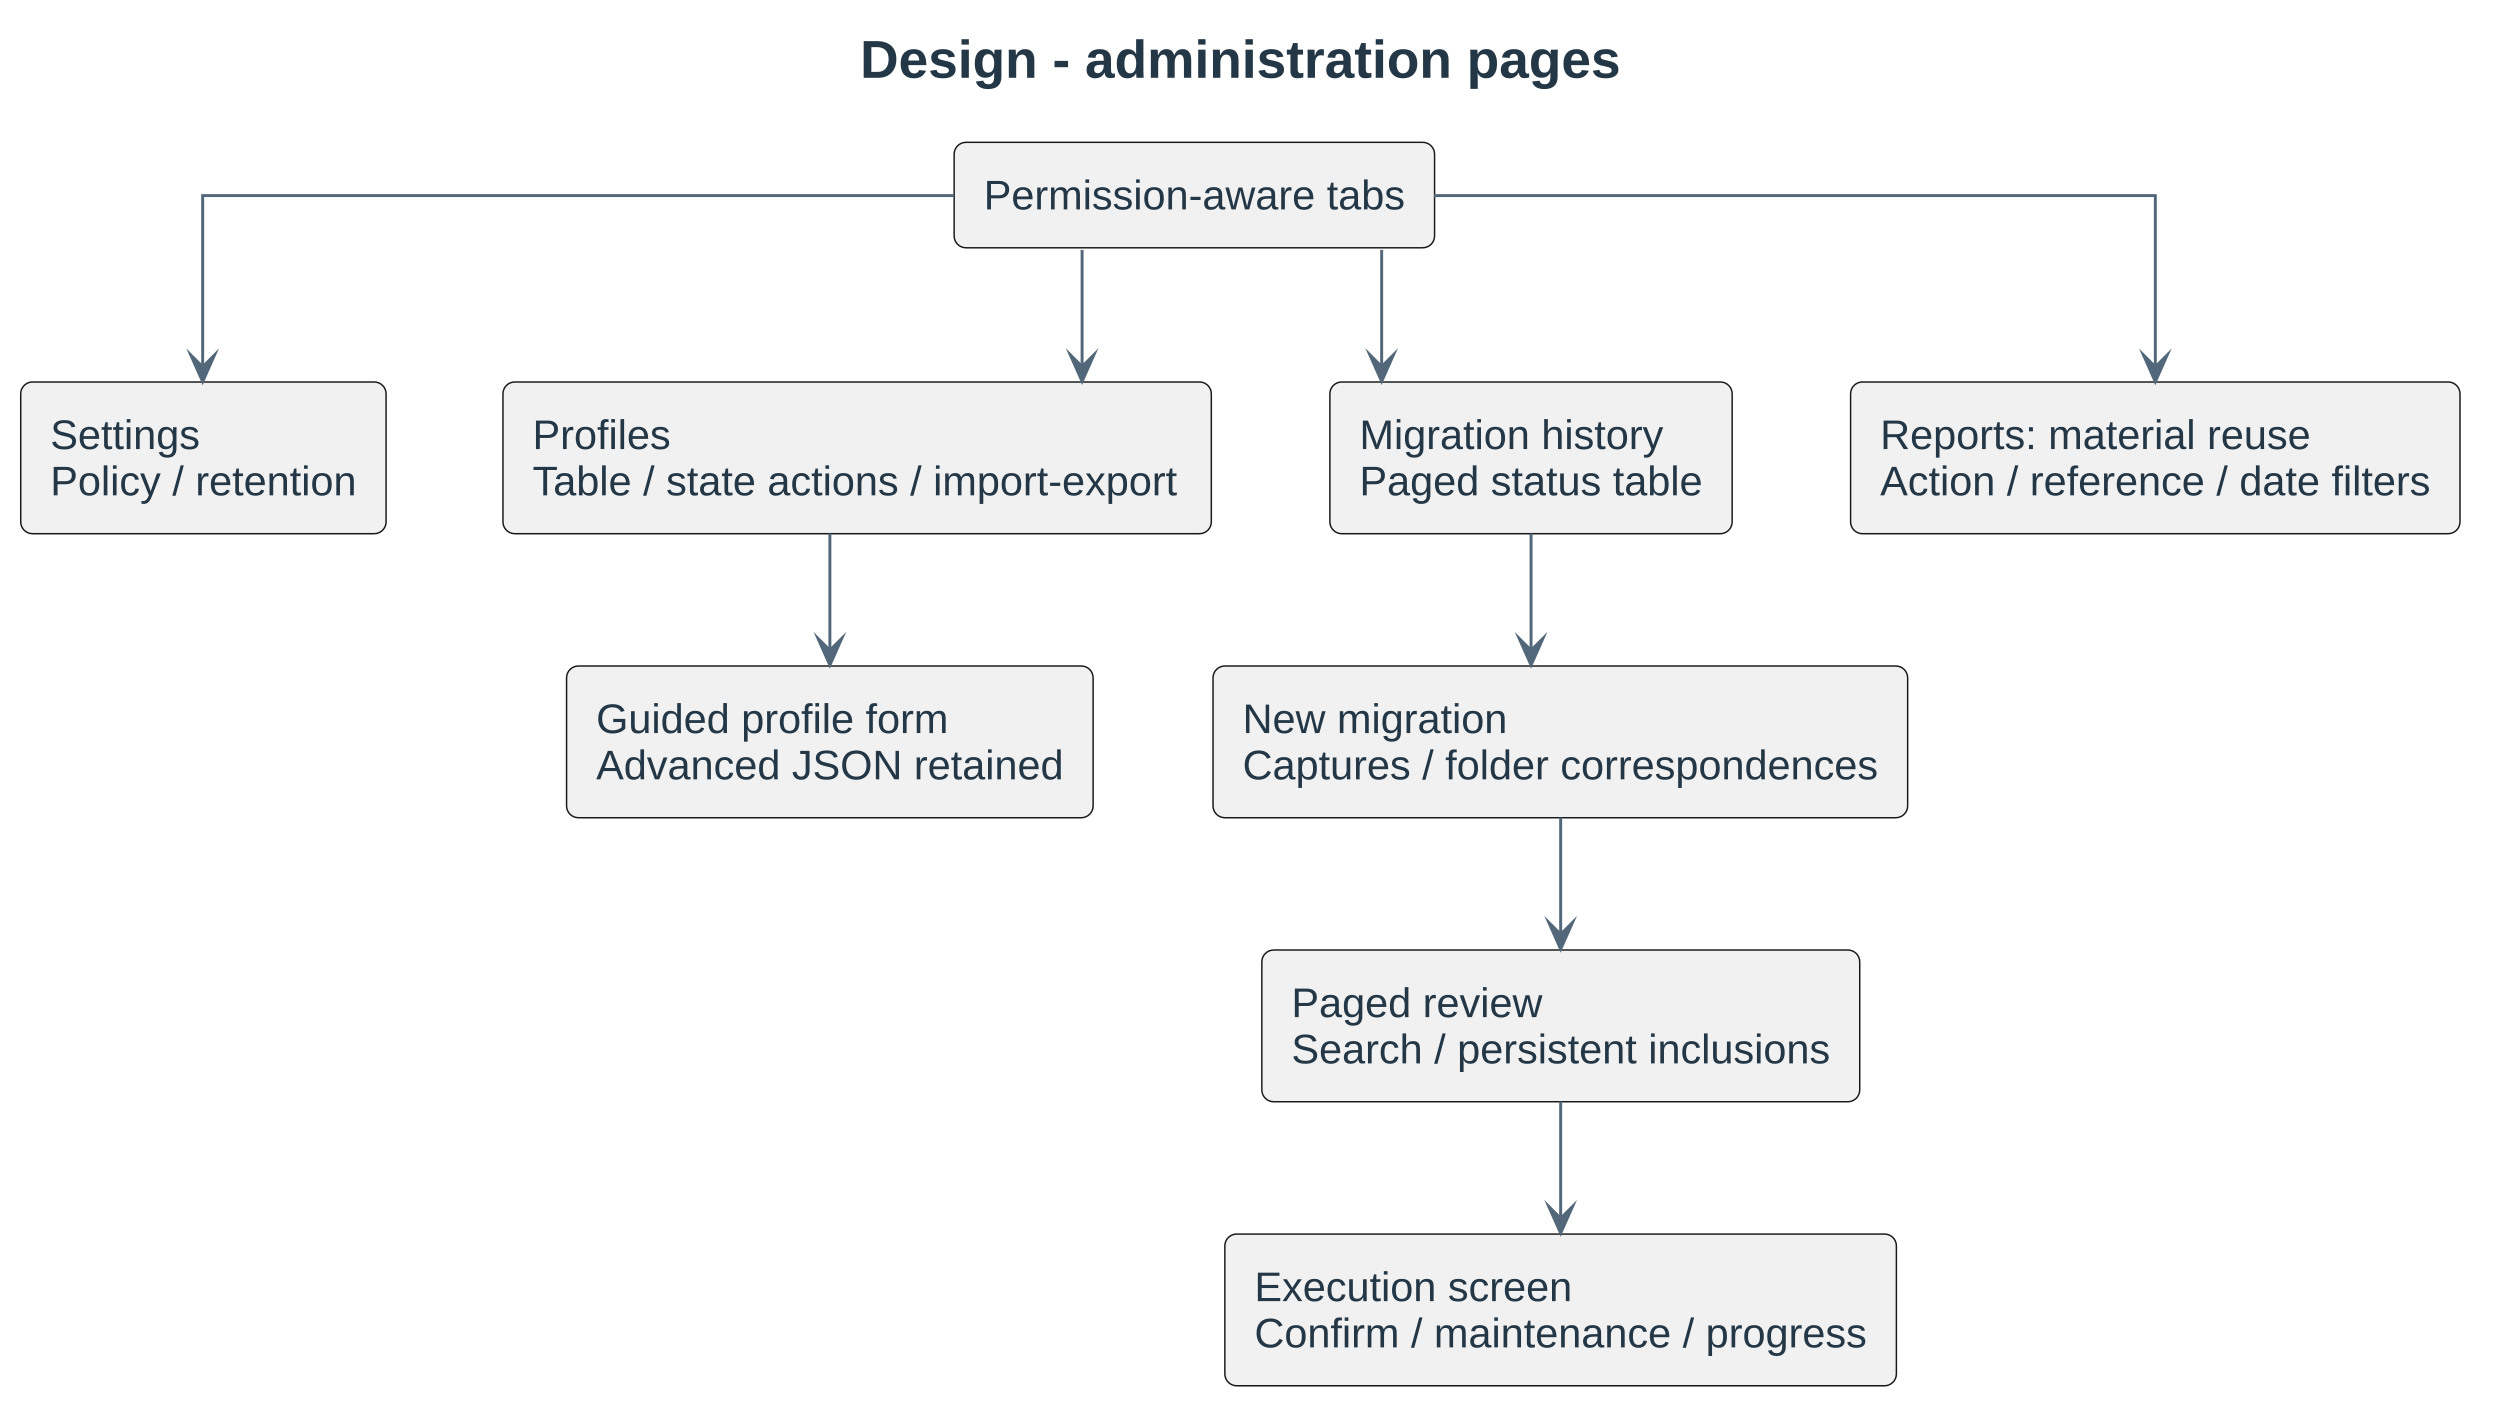
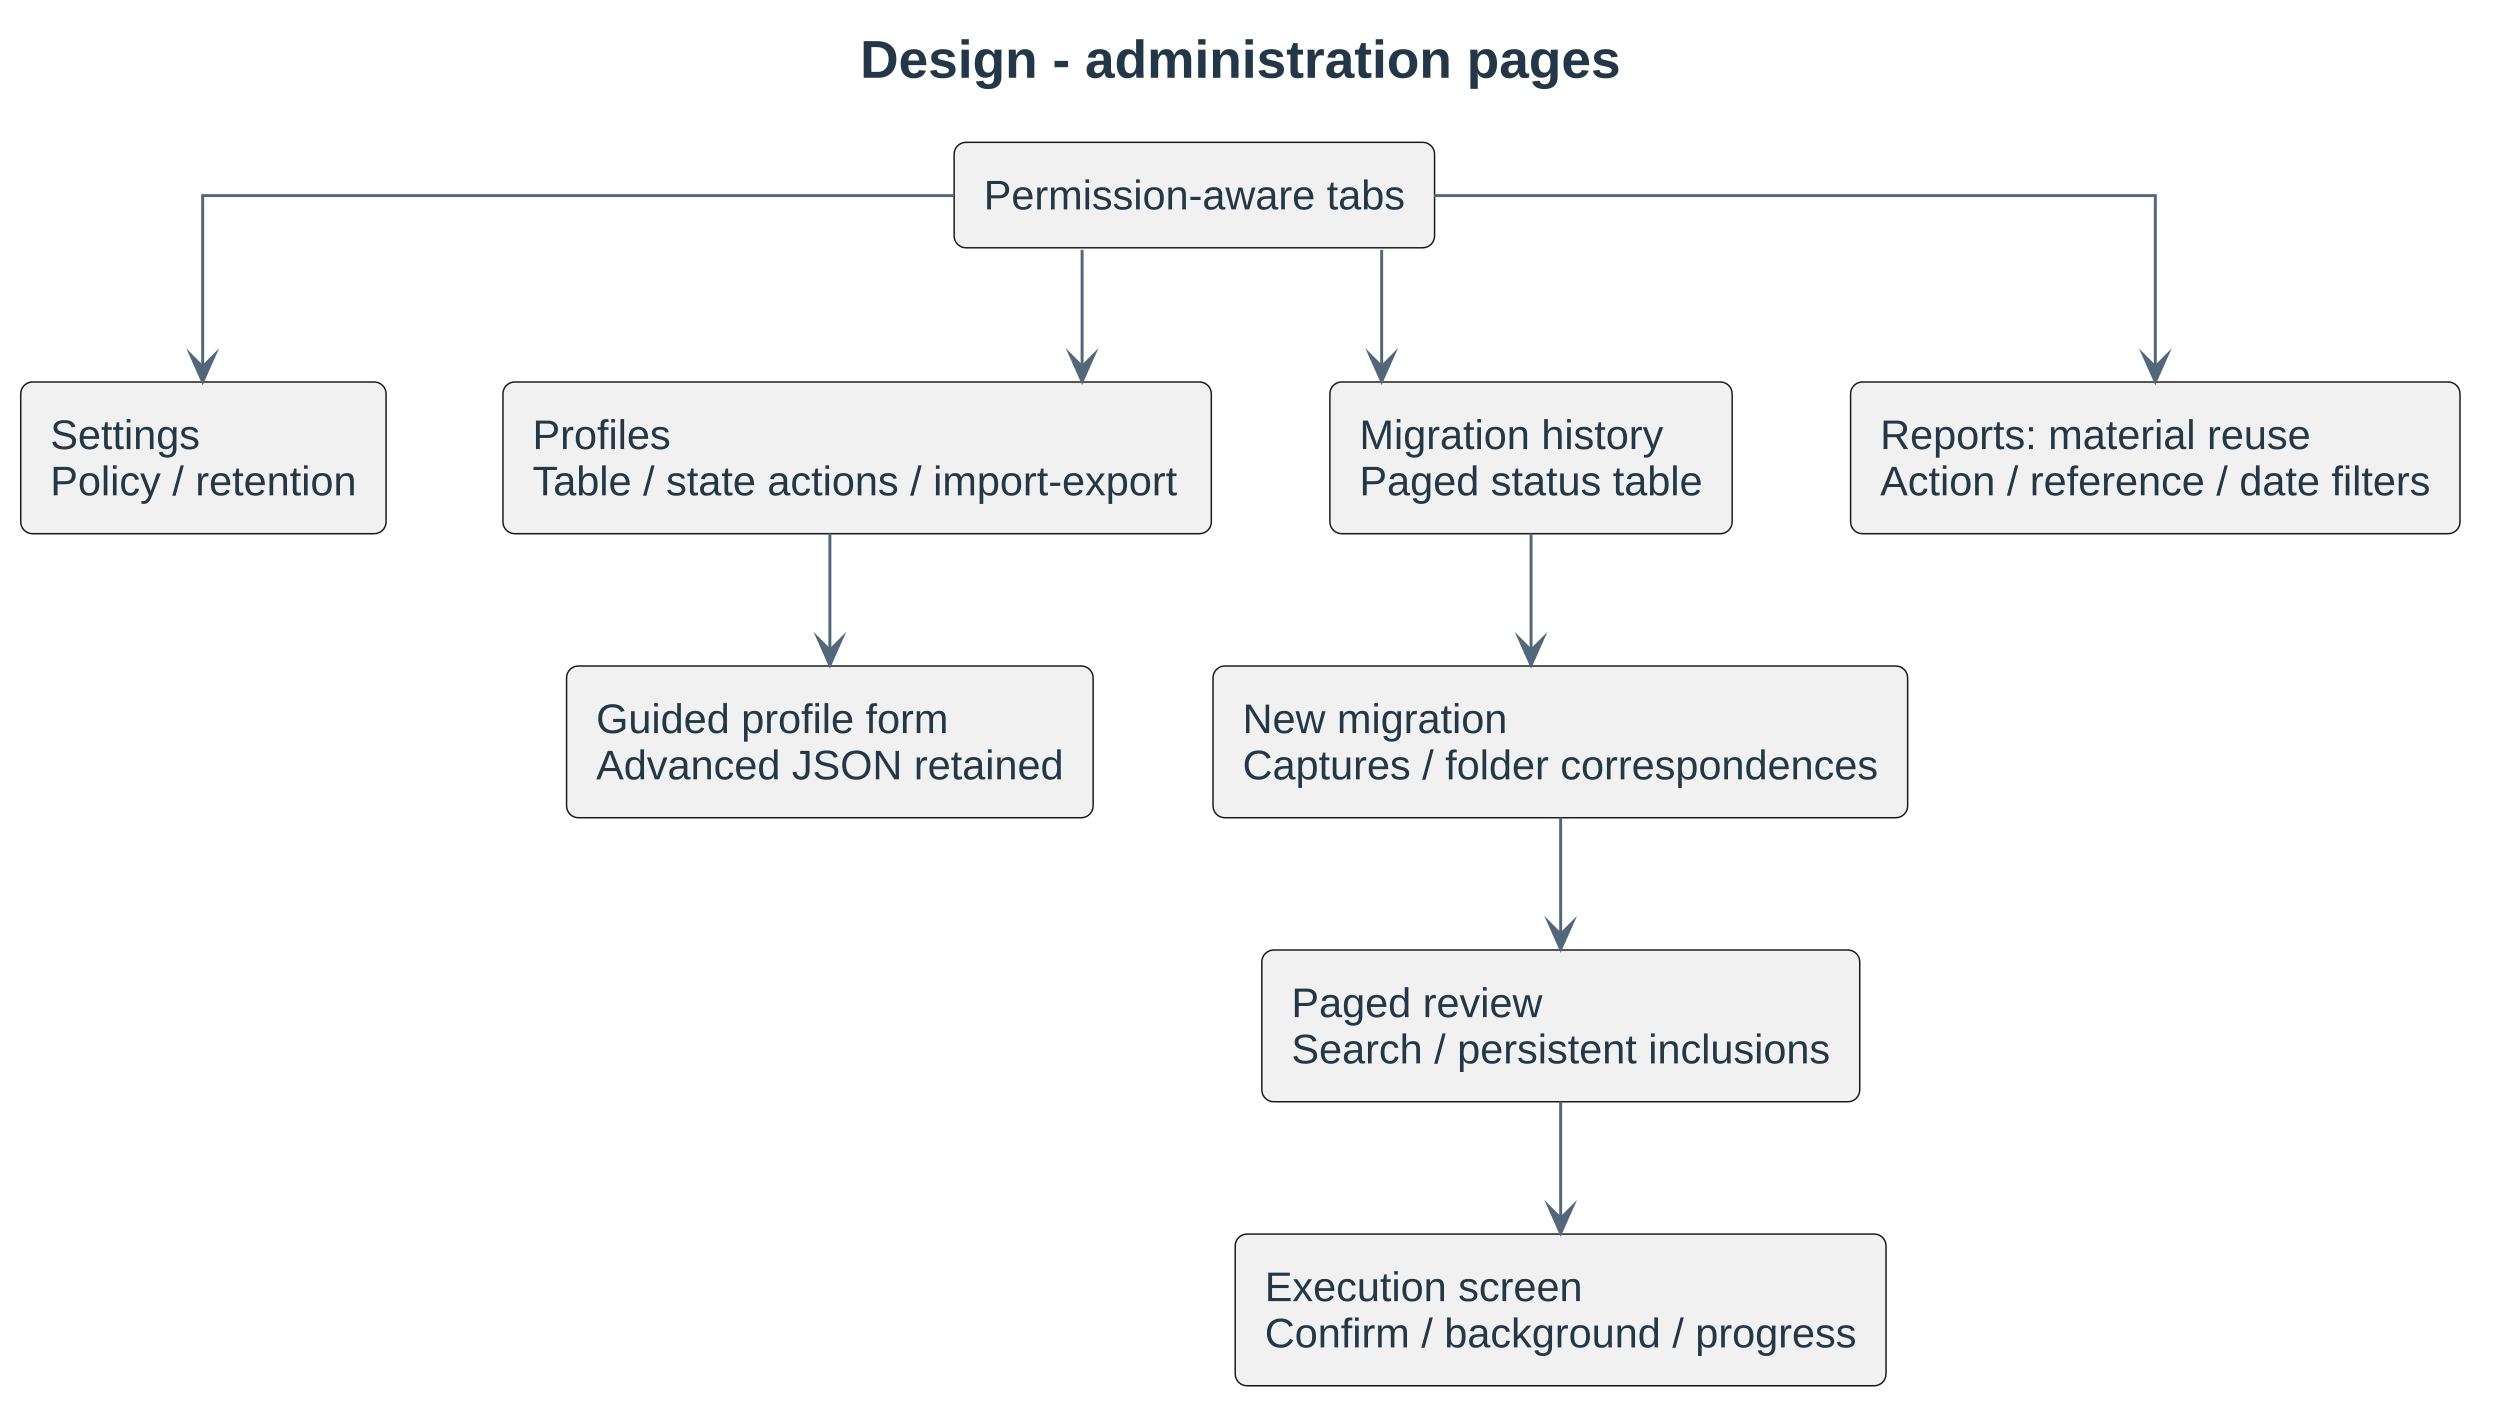
<svg xmlns="http://www.w3.org/2000/svg" version="1.1" data-diagram-type="DESCRIPTION" style="width:845px;height:482px;background:#FFFFFF;" width="845px" height="482px" viewBox="0 0 845 482" zoomAndPan="magnify" preserveAspectRatio="none" contentStyleType="text/css">
  <defs />
  <g font-family="sans-serif" lengthAdjust="spacing">
    <g class="title" data-source-line="2">
      <text x="290.717" y="26.295" fill="#243746" font-size="18" textLength="257.045" font-weight="700" font-family="Arial">Design - administration pages</text>
    </g>
    <g class="entity" data-qualified-name="Tabs" id="ent0001" data-source-line="4">
      <rect x="322.5" y="48.109" width="162.386" height="35.641" fill="#F1F1F1" style="stroke:#181818;stroke-width:0.5;" rx="4" ry="4" />
      <text x="332.5" y="70.783" fill="#243746" font-size="14" textLength="142.386" font-family="Arial">Permission-aware tabs</text>
    </g>
    <g class="entity" data-qualified-name="Settings" id="ent0002" data-source-line="5">
      <rect x="7" y="129.109" width="123.496" height="51.281" fill="#F1F1F1" style="stroke:#181818;stroke-width:0.5;" rx="4" ry="4" />
      <text x="17" y="151.783" fill="#243746" font-size="14" textLength="50.586" font-family="Arial">Settings</text>
      <text x="17" y="167.424" fill="#243746" font-size="14" textLength="103.496" font-family="Arial">Policy / retention</text>
    </g>
    <g class="entity" data-qualified-name="Profiles" id="ent0003" data-source-line="6">
      <rect x="170" y="129.109" width="239.427" height="51.281" fill="#F1F1F1" style="stroke:#181818;stroke-width:0.5;" rx="4" ry="4" />
      <text x="180" y="151.783" fill="#243746" font-size="14" textLength="46.683" font-family="Arial">Profiles</text>
      <text x="180" y="167.424" fill="#243746" font-size="14" textLength="219.427" font-family="Arial">Table / state actions / import-export</text>
    </g>
    <g class="entity" data-qualified-name="Migration" id="ent0004" data-source-line="7">
      <rect x="449.5" y="129.109" width="135.972" height="51.281" fill="#F1F1F1" style="stroke:#181818;stroke-width:0.5;" rx="4" ry="4" />
      <text x="459.5" y="151.783" fill="#243746" font-size="14" textLength="102.703" font-family="Arial">Migration history</text>
      <text x="459.5" y="167.424" fill="#243746" font-size="14" textLength="115.972" font-family="Arial">Paged status table</text>
    </g>
    <g class="entity" data-qualified-name="Log" id="ent0005" data-source-line="8">
      <rect x="625.5" y="129.109" width="205.979" height="51.281" fill="#F1F1F1" style="stroke:#181818;stroke-width:0.5;" rx="4" ry="4" />
      <text x="635.5" y="151.783" fill="#243746" font-size="14" textLength="145.503" font-family="Arial">Reports: material reuse</text>
      <text x="635.5" y="167.424" fill="#243746" font-size="14" textLength="185.979" font-family="Arial">Action / reference / date filters</text>
    </g>
    <g class="entity" data-qualified-name="Editor" id="ent0006" data-source-line="9">
      <rect x="191.5" y="225.109" width="177.979" height="51.281" fill="#F1F1F1" style="stroke:#181818;stroke-width:0.5;" rx="4" ry="4" />
      <text x="201.5" y="247.783" fill="#243746" font-size="14" textLength="119.055" font-family="Arial">Guided profile form</text>
      <text x="201.5" y="263.424" fill="#243746" font-size="14" textLength="157.979" font-family="Arial">Advanced JSON retained</text>
    </g>
    <g class="entity" data-qualified-name="Review" id="ent0007" data-source-line="10">
      <rect x="426.5" y="321.109" width="202.089" height="51.281" fill="#F1F1F1" style="stroke:#181818;stroke-width:0.5;" rx="4" ry="4" />
      <text x="436.5" y="343.783" fill="#243746" font-size="14" textLength="84.827" font-family="Arial">Paged review</text>
      <text x="436.5" y="359.424" fill="#243746" font-size="14" textLength="182.089" font-family="Arial">Search / persistent inclusions</text>
    </g>
    <g class="entity" data-qualified-name="Execute" id="ent0008" data-source-line="11">
-       <rect x="414" y="417.109" width="226.979" height="51.281" fill="#F1F1F1" style="stroke:#181818;stroke-width:0.5;" rx="4" ry="4" />
-       <text x="424" y="439.783" fill="#243746" font-size="14" textLength="107.393" font-family="Arial">Execution screen</text>
-       <text x="424" y="455.424" fill="#243746" font-size="14" textLength="206.979" font-family="Arial">Confirm / maintenance / progress</text>
+       <rect x="417.5" y="417.109" width="219.979" height="51.281" fill="#F1F1F1" style="stroke:#181818;stroke-width:0.5;" rx="4" ry="4" />
+       <text x="427.5" y="439.783" fill="#243746" font-size="14" textLength="107.393" font-family="Arial">Execution screen</text>
+       <text x="427.5" y="455.424" fill="#243746" font-size="14" textLength="199.979" font-family="Arial">Confirm / background / progress</text>
    </g>
    <g class="entity" data-qualified-name="Wizard" id="ent0014" data-source-line="17">
      <rect x="410" y="225.109" width="234.785" height="51.281" fill="#F1F1F1" style="stroke:#181818;stroke-width:0.5;" rx="4" ry="4" />
      <text x="420" y="247.783" fill="#243746" font-size="14" textLength="89.476" font-family="Arial">New migration</text>
      <text x="420" y="263.424" fill="#243746" font-size="14" textLength="214.785" font-family="Arial">Captures / folder correspondences</text>
    </g>
    <g class="link" data-entity-1="ent0001" data-entity-2="ent0002" id="lnk9" data-source-line="12" data-link-type="dependency">
      <path d="M322.41,66.109 C223.26,66.109 68.5,66.109 68.5,66.109 C68.5,66.109 68.5,97.869 68.5,124.009" style="stroke:#526779;stroke-width:1;" fill="none" id="Tabs-to-Settings" />
      <polygon points="68.5,129.009,72.5,120.009,68.5,124.009,64.5,120.009,68.5,129.009" fill="#526779" style="stroke:#526779;stroke-width:1;stroke-linejoin:miter;stroke-miterlimit:10;" />
    </g>
    <g class="link" data-entity-1="ent0001" data-entity-2="ent0003" id="lnk10" data-source-line="13" data-link-type="dependency">
      <path d="M365.75,84.449 C365.75,97.309 365.75,109.679 365.75,123.909" style="stroke:#526779;stroke-width:1;" fill="none" id="Tabs-to-Profiles" />
      <polygon points="365.75,128.909,369.75,119.909,365.75,123.909,361.75,119.909,365.75,128.909" fill="#526779" style="stroke:#526779;stroke-width:1;stroke-linejoin:miter;stroke-miterlimit:10;" />
    </g>
    <g class="link" data-entity-1="ent0001" data-entity-2="ent0004" id="lnk11" data-source-line="14" data-link-type="dependency">
      <path d="M467,84.449 C467,97.309 467,109.679 467,123.909" style="stroke:#526779;stroke-width:1;" fill="none" id="Tabs-to-Migration" />
      <polygon points="467,128.909,471,119.909,467,123.909,463,119.909,467,128.909" fill="#526779" style="stroke:#526779;stroke-width:1;stroke-linejoin:miter;stroke-miterlimit:10;" />
    </g>
    <g class="link" data-entity-1="ent0001" data-entity-2="ent0005" id="lnk12" data-source-line="15" data-link-type="dependency">
      <path d="M484.67,66.109 C580.94,66.109 728.5,66.109 728.5,66.109 C728.5,66.109 728.5,97.869 728.5,124.009" style="stroke:#526779;stroke-width:1;" fill="none" id="Tabs-to-Log" />
      <polygon points="728.5,129.009,732.5,120.009,728.5,124.009,724.5,120.009,728.5,129.009" fill="#526779" style="stroke:#526779;stroke-width:1;stroke-linejoin:miter;stroke-miterlimit:10;" />
    </g>
    <g class="link" data-entity-1="ent0003" data-entity-2="ent0006" id="lnk13" data-source-line="16" data-link-type="dependency">
      <path d="M280.5,180.339 C280.5,194.109 280.5,206.029 280.5,219.809" style="stroke:#526779;stroke-width:1;" fill="none" id="Profiles-to-Editor" />
      <polygon points="280.5,224.809,284.5,215.809,280.5,219.809,276.5,215.809,280.5,224.809" fill="#526779" style="stroke:#526779;stroke-width:1;stroke-linejoin:miter;stroke-miterlimit:10;" />
    </g>
    <g class="link" data-entity-1="ent0004" data-entity-2="ent0014" id="lnk15" data-source-line="18" data-link-type="dependency">
      <path d="M517.5,180.339 C517.5,194.109 517.5,206.029 517.5,219.809" style="stroke:#526779;stroke-width:1;" fill="none" id="Migration-to-Wizard" />
      <polygon points="517.5,224.809,521.5,215.809,517.5,219.809,513.5,215.809,517.5,224.809" fill="#526779" style="stroke:#526779;stroke-width:1;stroke-linejoin:miter;stroke-miterlimit:10;" />
    </g>
    <g class="link" data-entity-1="ent0014" data-entity-2="ent0007" id="lnk16" data-source-line="19" data-link-type="dependency">
      <path d="M527.5,276.339 C527.5,290.109 527.5,302.029 527.5,315.809" style="stroke:#526779;stroke-width:1;" fill="none" id="Wizard-to-Review" />
      <polygon points="527.5,320.809,531.5,311.809,527.5,315.809,523.5,311.809,527.5,320.809" fill="#526779" style="stroke:#526779;stroke-width:1;stroke-linejoin:miter;stroke-miterlimit:10;" />
    </g>
    <g class="link" data-entity-1="ent0007" data-entity-2="ent0008" id="lnk17" data-source-line="20" data-link-type="dependency">
      <path d="M527.5,372.339 C527.5,386.109 527.5,398.029 527.5,411.809" style="stroke:#526779;stroke-width:1;" fill="none" id="Review-to-Execute" />
      <polygon points="527.5,416.809,531.5,407.809,527.5,411.809,523.5,407.809,527.5,416.809" fill="#526779" style="stroke:#526779;stroke-width:1;stroke-linejoin:miter;stroke-miterlimit:10;" />
    </g>
  </g>
</svg>
